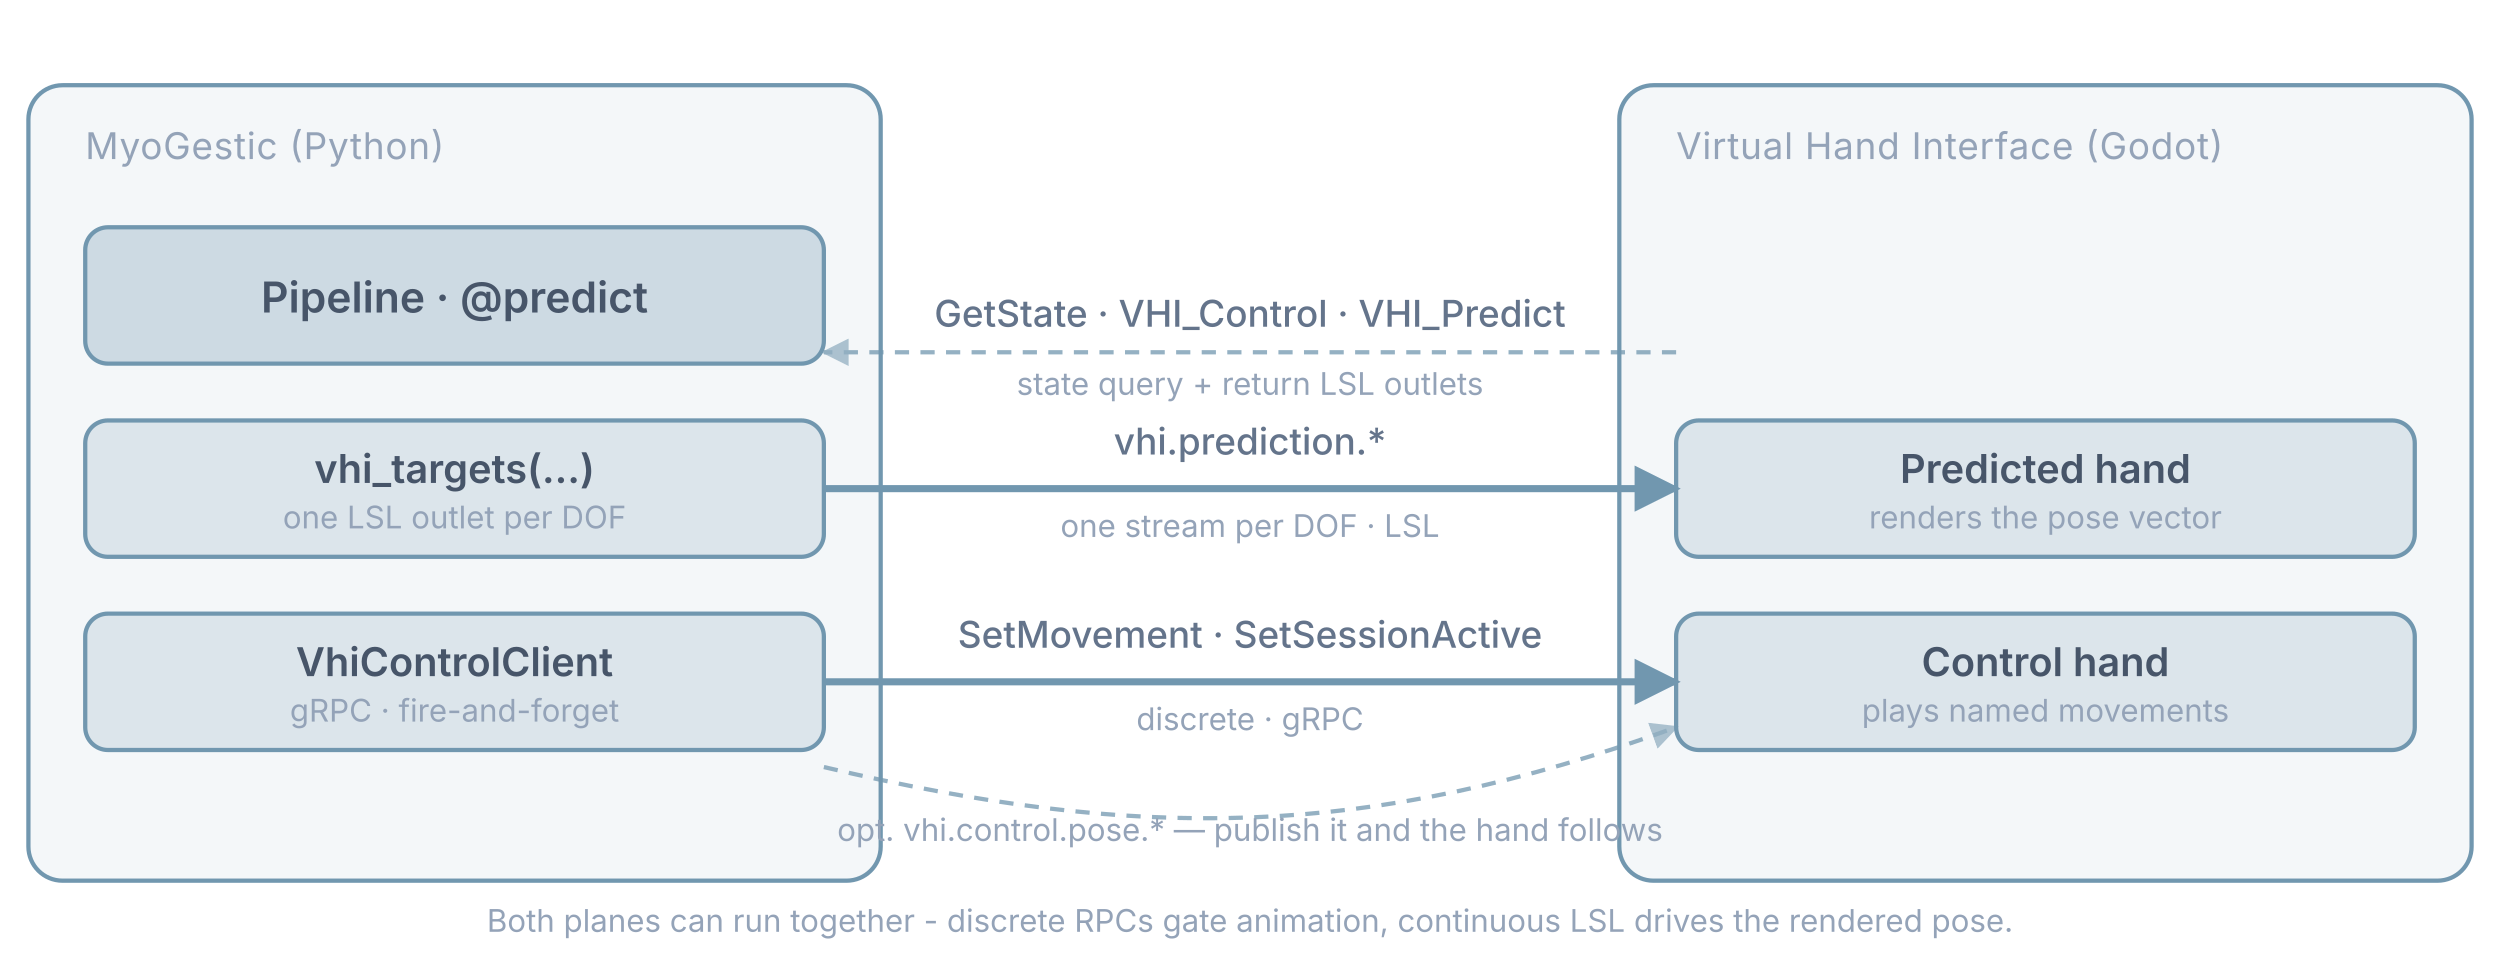
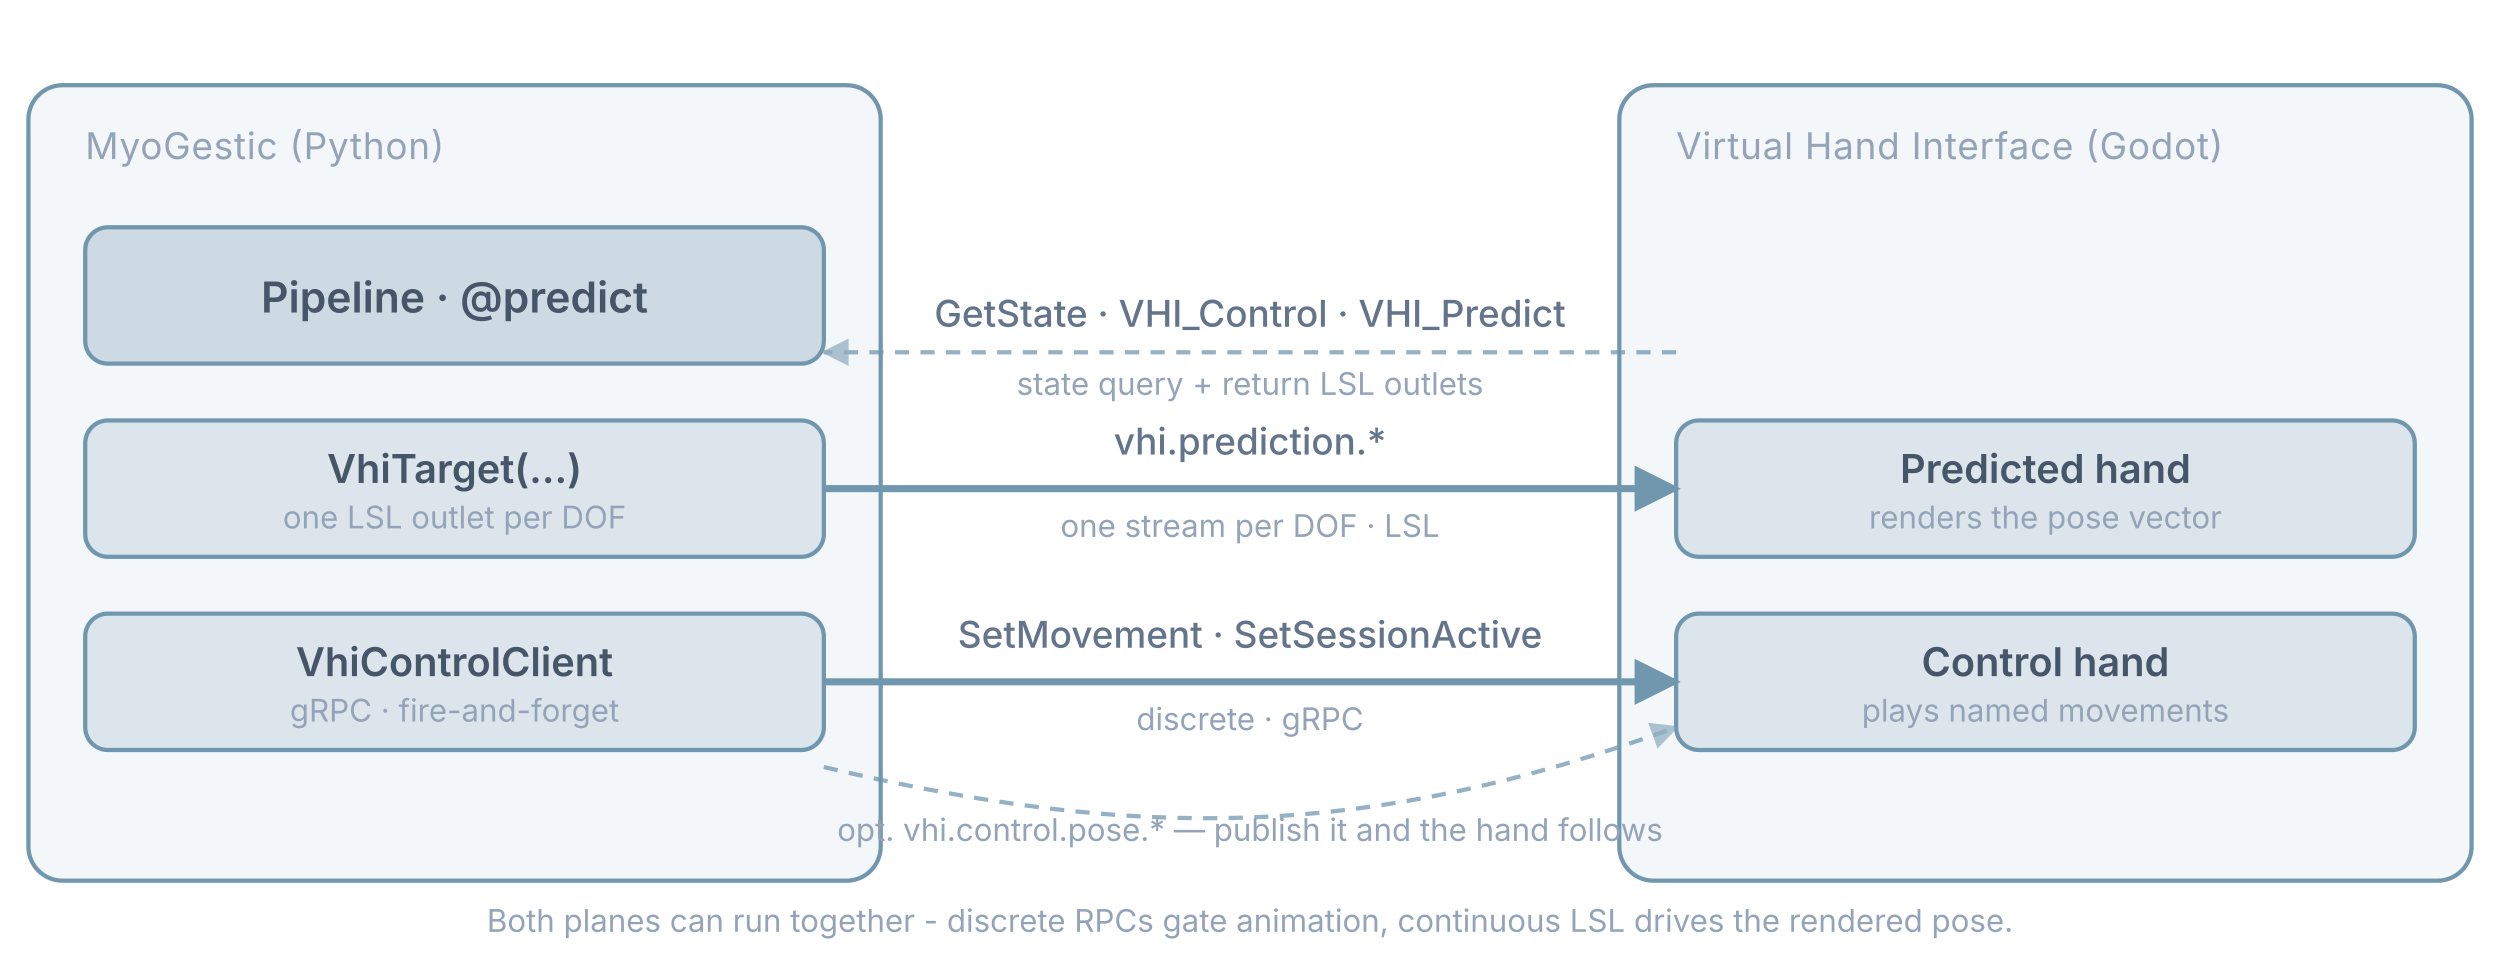
<svg xmlns="http://www.w3.org/2000/svg" viewBox="0 0 880 340" role="img" aria-labelledby="mg-vhi-title mg-vhi-desc" preserveAspectRatio="xMidYMid meet">
  <defs>
    <style>
      .text-strong { fill: #475569; font-weight: 600; }
      .text-body   { fill: #64748b; font-weight: 500; }
      .text-faint  { fill: #94a3b8; font-weight: 400; }
      @media (prefers-color-scheme: dark) {
        .text-strong { fill: #e2e8f0; }
        .text-body   { fill: #cbd5e1; }
        .text-faint  { fill: #94a3b8; }
      }
      .lane      { fill: rgba(113,151,175,0.08); stroke: #7197AF; stroke-width: 1.5; }
      .node      { fill: rgba(113,151,175,0.18); stroke: #7197AF; stroke-width: 1.5; }
      .accent    { fill: rgba(113,151,175,0.30); stroke: #7197AF; stroke-width: 1.5; }
      .edge        { stroke: #7197AF; stroke-width: 2.5; fill: none; }
      .edge-thin   { stroke: #7197AF; stroke-width: 2; fill: none; opacity: 0.85; }
      .edge-dash   { stroke: #7197AF; stroke-width: 1.5; fill: none; stroke-dasharray: 5 4; opacity: 0.75; }
      text { font-family: Inter, -apple-system, BlinkMacSystemFont, "Segoe UI", Roboto, sans-serif; }
    </style>
    <marker id="mgv-arrow" viewBox="0 0 10 10" refX="9" refY="5" markerWidth="6.5" markerHeight="6.5" orient="auto">
      <path d="M0 0 L10 5 L0 10 z" fill="#7197AF" />
    </marker>
    <marker id="mgv-arrow-faint" viewBox="0 0 10 10" refX="9" refY="5" markerWidth="6.5" markerHeight="6.5" orient="auto">
      <path d="M0 0 L10 5 L0 10 z" fill="#7197AF" opacity="0.75" />
    </marker>
  </defs>
  <rect class="lane" x="10" y="30" width="300" height="280" rx="12" />
  <text class="text-faint" x="30" y="56" font-size="13" letter-spacing="0.02em">MyoGestic (Python)</text>
  <rect class="accent" x="30" y="80" width="260" height="48" rx="8" />
  <text class="text-strong" x="160" y="110" font-size="15" text-anchor="middle">Pipeline · @predict</text>
  <rect class="node" x="30" y="148" width="260" height="48" rx="8" />
-   <text class="text-strong" x="160" y="170" font-size="14" text-anchor="middle">vhi_targets(...)</text>
+   <text class="text-strong" x="160" y="170" font-size="14" text-anchor="middle">VhiTarget(...)</text>
  <text class="text-faint" x="160" y="186" font-size="11" text-anchor="middle">one LSL outlet per DOF</text>
  <rect class="node" x="30" y="216" width="260" height="48" rx="8" />
  <text class="text-strong" x="160" y="238" font-size="14" text-anchor="middle">VhiControlClient</text>
  <text class="text-faint" x="160" y="254" font-size="11" text-anchor="middle">gRPC · fire-and-forget</text>
  <rect class="lane" x="570" y="30" width="300" height="280" rx="12" />
  <text class="text-faint" x="590" y="56" font-size="13" letter-spacing="0.02em">Virtual Hand Interface (Godot)</text>
  <rect class="node" x="590" y="148" width="260" height="48" rx="8" />
  <text class="text-strong" x="720" y="170" font-size="14" text-anchor="middle">Predicted hand</text>
  <text class="text-faint" x="720" y="186" font-size="11" text-anchor="middle">renders the pose vector</text>
  <rect class="node" x="590" y="216" width="260" height="48" rx="8" />
  <text class="text-strong" x="720" y="238" font-size="14" text-anchor="middle">Control hand</text>
  <text class="text-faint" x="720" y="254" font-size="11" text-anchor="middle">plays named movements</text>
  <path class="edge" d="M290 172 L590 172" marker-end="url(#mgv-arrow)" />
  <text class="text-body" x="440" y="160" font-size="13" text-anchor="middle">vhi.prediction.*</text>
  <text class="text-faint" x="440" y="189" font-size="11" text-anchor="middle">one stream per DOF · LSL</text>
  <path class="edge" d="M290 240 L590 240" marker-end="url(#mgv-arrow)" />
  <text class="text-body" x="440" y="228" font-size="13" text-anchor="middle">SetMovement · SetSessionActive</text>
  <text class="text-faint" x="440" y="257" font-size="11" text-anchor="middle">discrete · gRPC</text>
  <path class="edge-dash" d="M290 270 C 400 296, 480 296, 590 256" marker-end="url(#mgv-arrow-faint)" />
  <text class="text-faint" x="440" y="296" font-size="11" text-anchor="middle">opt. vhi.control.pose.* — publish it and the hand follows</text>
  <path class="edge-dash" d="M590 124 L290 124" marker-end="url(#mgv-arrow-faint)" />
  <text class="text-body" x="440" y="115" font-size="13" text-anchor="middle">GetState · VHI_Control · VHI_Predict</text>
  <text class="text-faint" x="440" y="139" font-size="11" text-anchor="middle">state query + return LSL outlets</text>
  <text class="text-faint" x="440" y="328" font-size="11" text-anchor="middle">
    Both planes can run together - discrete RPCs gate animation, continuous LSL drives the rendered pose.
  </text>
</svg>
